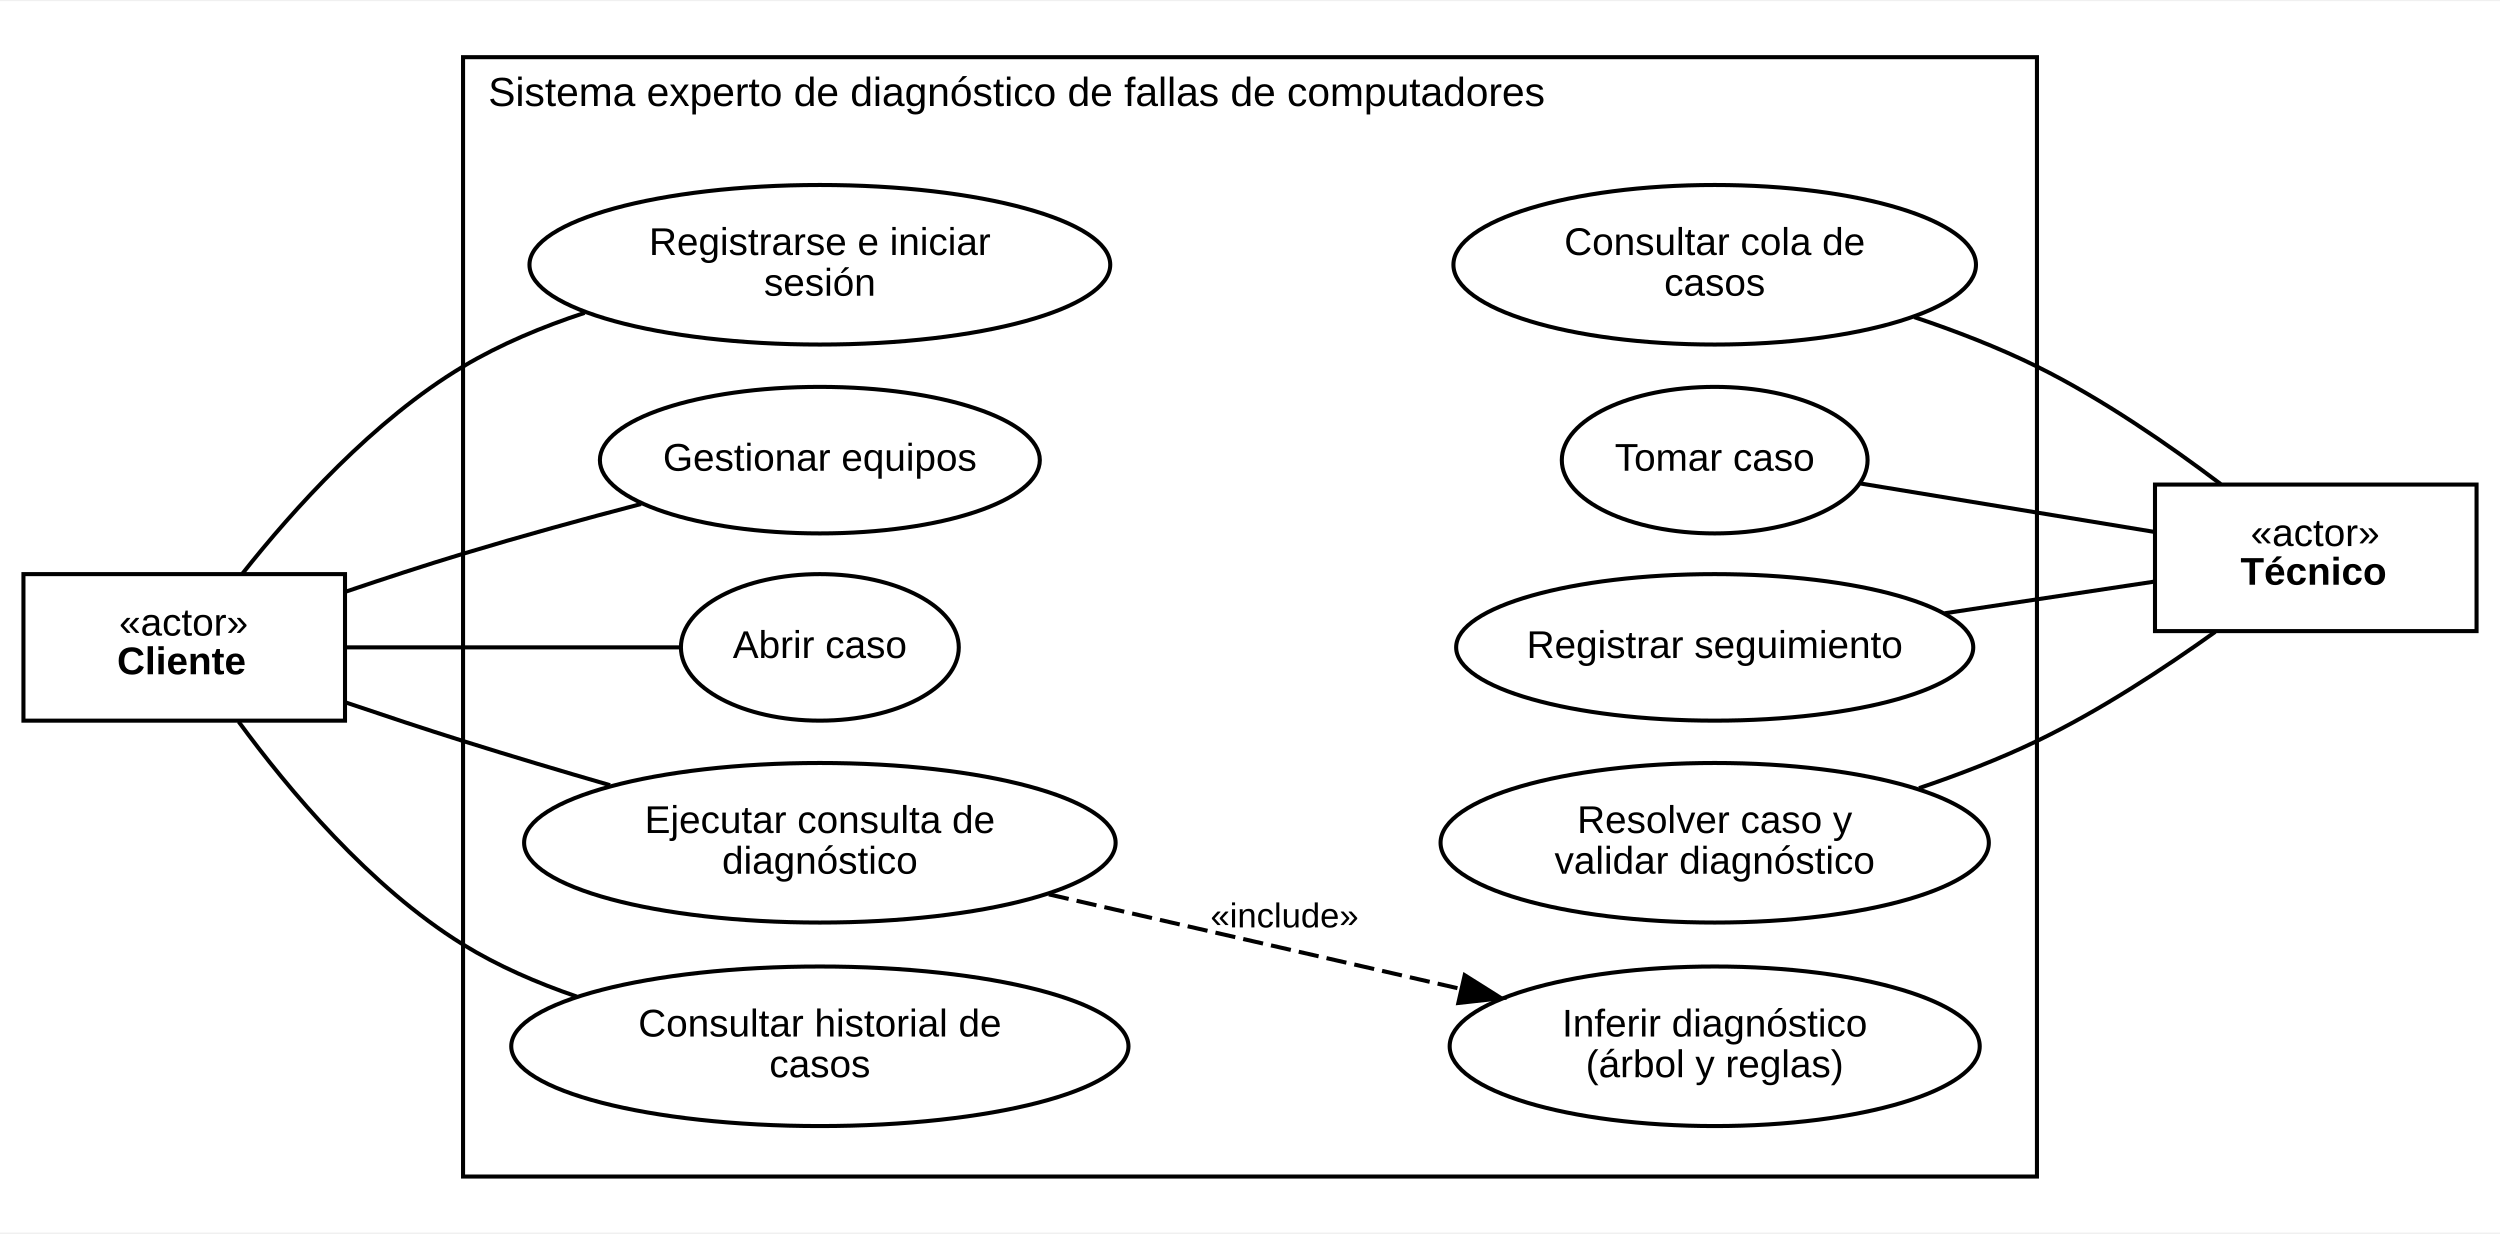
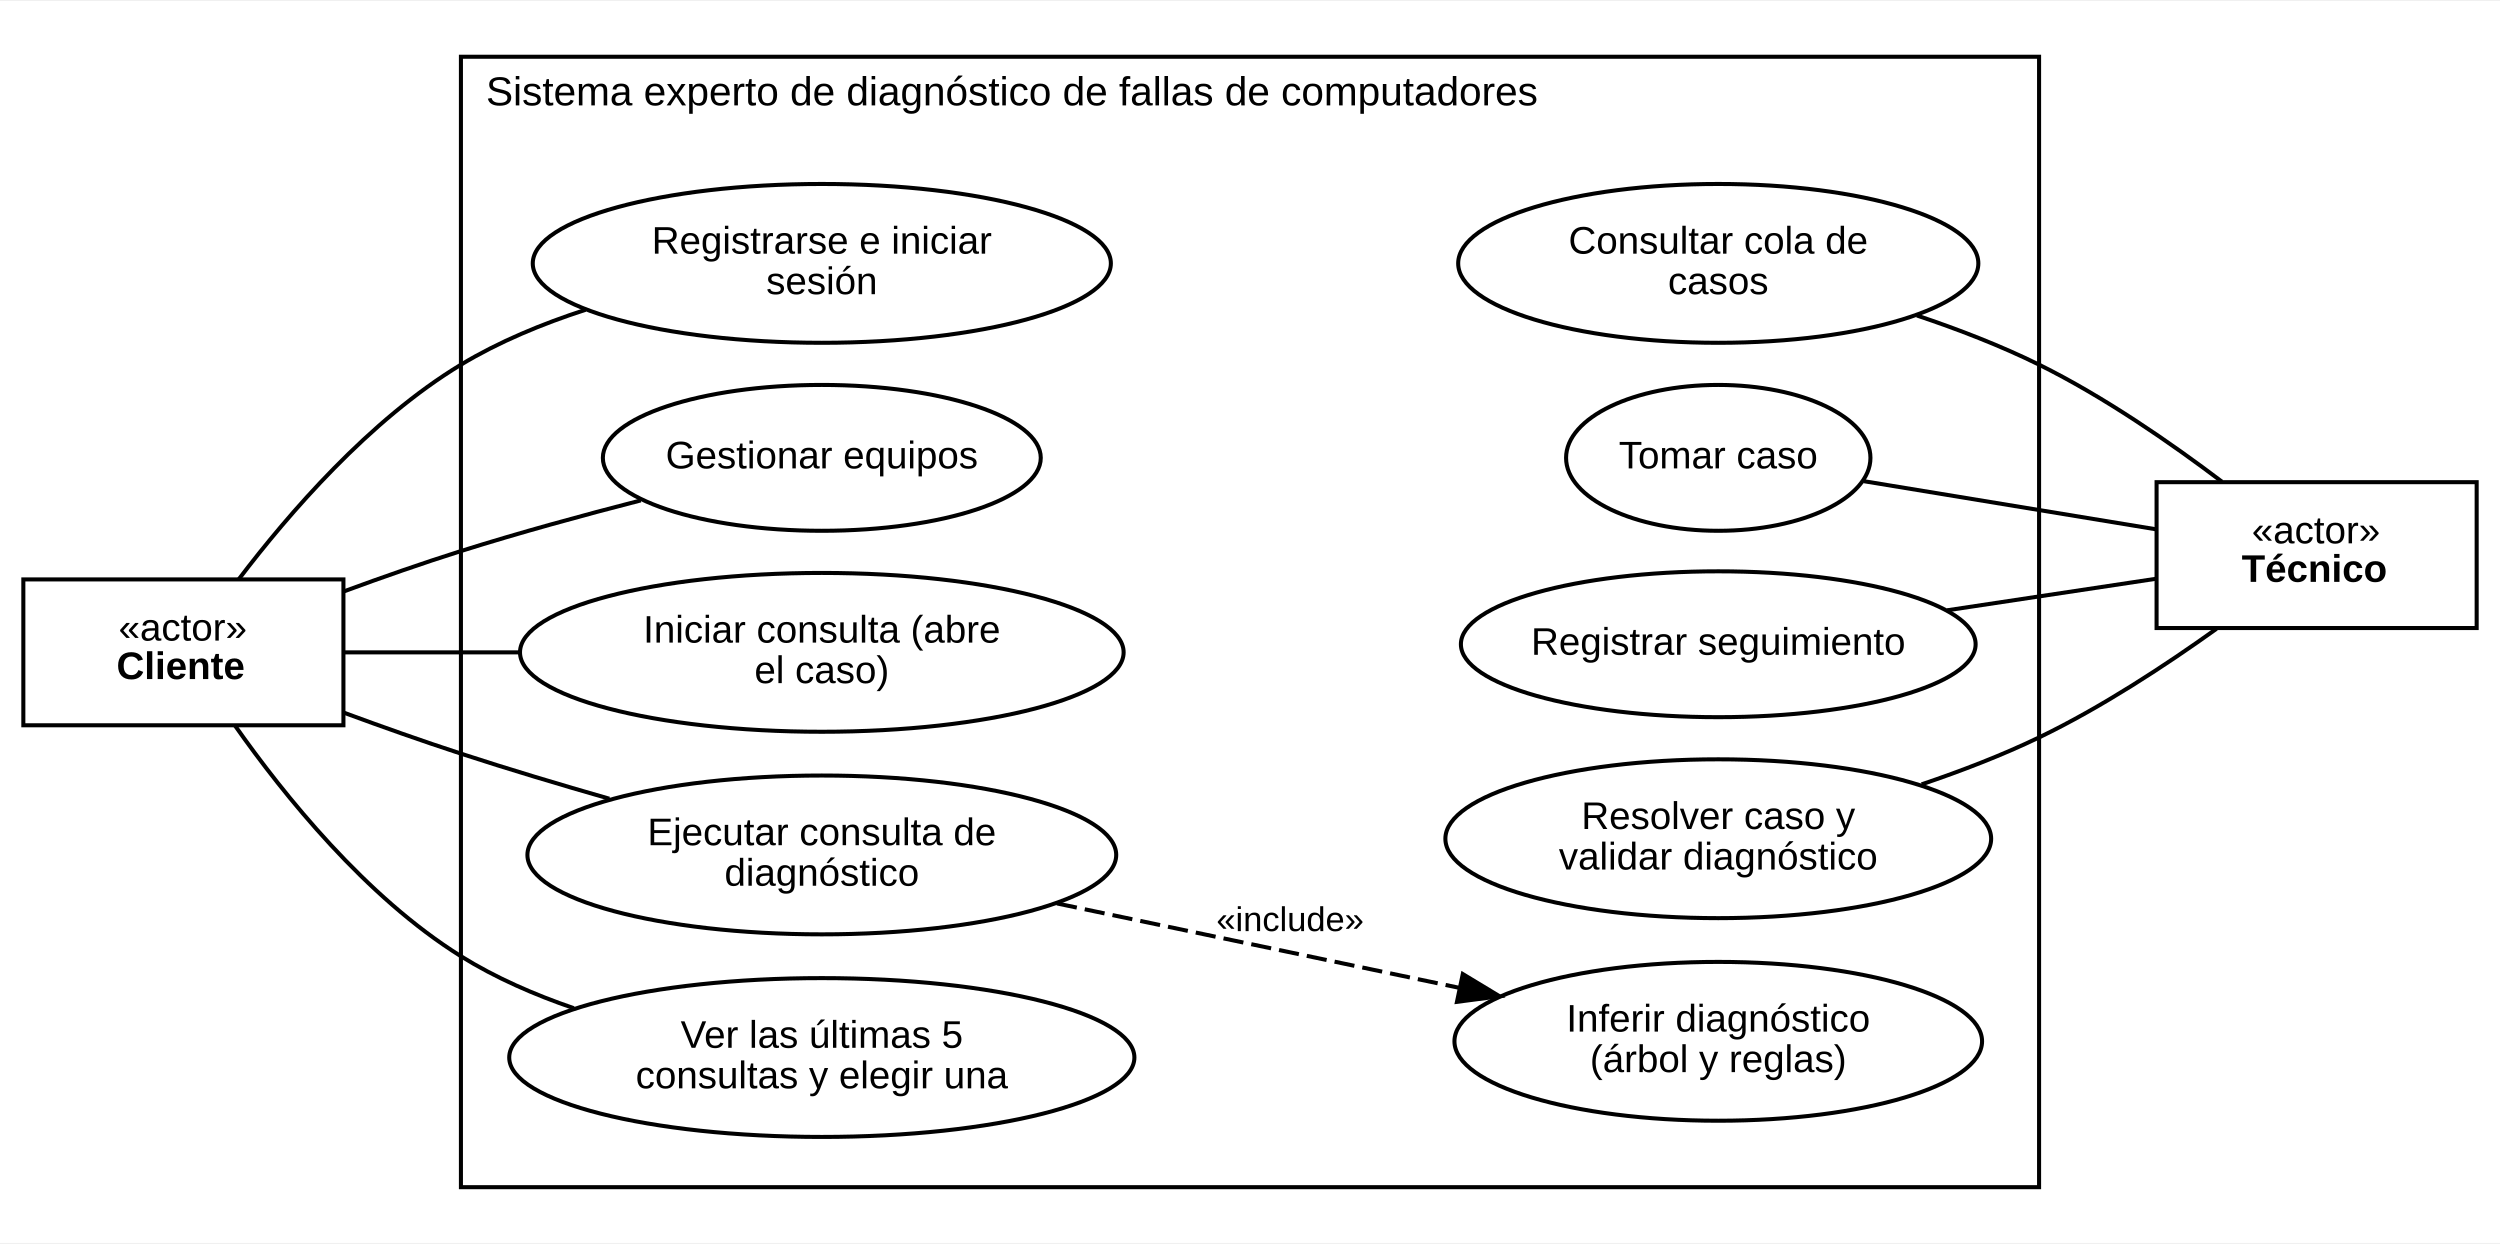
- <svg xmlns="http://www.w3.org/2000/svg" width="614pt" height="303pt" viewBox="0.00 0.00 614.19 302.52">
-   <g id="graph0" class="graph" transform="scale(1 1) rotate(0) translate(5.76 296.76)">
-     <polygon fill="white" stroke="transparent" points="-5.76,5.76 -5.76,-296.76 608.43,-296.76 608.43,5.76 -5.76,5.76" />
+ <svg xmlns="http://www.w3.org/2000/svg" width="617pt" height="307pt" viewBox="0.00 0.00 617.02 306.52">
+   <g id="graph0" class="graph" transform="scale(1 1) rotate(0) translate(5.76 300.76)">
+     <polygon fill="white" stroke="transparent" points="-5.76,5.76 -5.76,-300.76 611.26,-300.76 611.26,5.76 -5.76,5.76" />
    <g id="clust1" class="cluster">
-       <polygon fill="white" stroke="black" points="108,-8 108,-283 494.67,-283 494.67,-8 108,-8" />
-       <text text-anchor="middle" x="244" y="-271" font-family="Arial" font-size="10.00">Sistema experto de diagnóstico de fallas de computadores</text>
+       <polygon fill="white" stroke="black" points="108,-8 108,-287 497.5,-287 497.5,-8 108,-8" />
+       <text text-anchor="middle" x="244" y="-275" font-family="Arial" font-size="10.00">Sistema experto de diagnóstico de fallas de computadores</text>
    </g>
    <g id="node1" class="node">
-       <polygon fill="none" stroke="black" points="79,-156 0,-156 0,-120 79,-120 79,-156" />
-       <text text-anchor="start" x="23.5" y="-140.9" font-family="Arial" font-size="9.50">«actor»</text>
-       <text text-anchor="start" x="23" y="-131.4" font-family="Arial" font-weight="bold" font-size="9.50">Cliente</text>
+       <polygon fill="none" stroke="black" points="79,-158 0,-158 0,-122 79,-122 79,-158" />
+       <text text-anchor="start" x="23.5" y="-142.9" font-family="Arial" font-size="9.50">«actor»</text>
+       <text text-anchor="start" x="23" y="-133.4" font-family="Arial" font-weight="bold" font-size="9.50">Cliente</text>
    </g>
    <g id="node3" class="node">
-       <ellipse fill="none" stroke="black" cx="195.66" cy="-232" rx="71.34" ry="19.6" />
-       <text text-anchor="middle" x="195.66" y="-234.4" font-family="Arial" font-size="9.50">Registrarse e iniciar</text>
-       <text text-anchor="middle" x="195.66" y="-224.4" font-family="Arial" font-size="9.50">sesión</text>
+       <ellipse fill="none" stroke="black" cx="197.07" cy="-236" rx="71.34" ry="19.6" />
+       <text text-anchor="middle" x="197.07" y="-238.4" font-family="Arial" font-size="9.50">Registrarse e iniciar</text>
+       <text text-anchor="middle" x="197.07" y="-228.4" font-family="Arial" font-size="9.50">sesión</text>
    </g>
    <g id="edge1" class="edge">
-       <path fill="none" stroke="black" d="M53.8,-156.13C66.18,-171.77 85.99,-193.85 108,-207 117.14,-212.46 127.54,-216.79 137.88,-220.19" />
+       <path fill="none" stroke="black" d="M53.19,-158.07C65.45,-174.21 85.44,-197.36 108,-211 117.39,-216.67 128.11,-221.1 138.77,-224.55" />
    </g>
    <g id="node4" class="node">
-       <ellipse fill="none" stroke="black" cx="195.66" cy="-184" rx="54.04" ry="18" />
-       <text text-anchor="middle" x="195.66" y="-181.4" font-family="Arial" font-size="9.50">Gestionar equipos</text>
+       <ellipse fill="none" stroke="black" cx="197.07" cy="-188" rx="54.04" ry="18" />
+       <text text-anchor="middle" x="197.07" y="-185.4" font-family="Arial" font-size="9.50">Gestionar equipos</text>
    </g>
    <g id="edge2" class="edge">
-       <path fill="none" stroke="black" d="M79.26,-151.72C88.63,-154.89 98.64,-158.17 108,-161 122.15,-165.28 137.74,-169.56 151.74,-173.23" />
+       <path fill="none" stroke="black" d="M79.18,-155.07C88.55,-158.52 98.58,-162.03 108,-165 122.32,-169.51 138.14,-173.84 152.38,-177.5" />
    </g>
    <g id="node5" class="node">
-       <ellipse fill="none" stroke="black" cx="195.66" cy="-138" rx="34.13" ry="18" />
-       <text text-anchor="middle" x="195.66" y="-135.4" font-family="Arial" font-size="9.50">Abrir caso</text>
+       <ellipse fill="none" stroke="black" cx="197.07" cy="-140" rx="74.49" ry="19.6" />
+       <text text-anchor="middle" x="197.07" y="-142.4" font-family="Arial" font-size="9.50">Iniciar consulta (abre</text>
+       <text text-anchor="middle" x="197.07" y="-132.4" font-family="Arial" font-size="9.50">el caso)</text>
    </g>
    <g id="edge3" class="edge">
-       <path fill="none" stroke="black" d="M79,-138C104.33,-138 137.15,-138 161.35,-138" />
+       <path fill="none" stroke="black" d="M79.36,-140C92.5,-140 107.63,-140 122.56,-140" />
    </g>
    <g id="node6" class="node">
-       <ellipse fill="none" stroke="black" cx="195.66" cy="-90" rx="72.66" ry="19.6" />
-       <text text-anchor="middle" x="195.66" y="-92.4" font-family="Arial" font-size="9.50">Ejecutar consulta de</text>
-       <text text-anchor="middle" x="195.66" y="-82.4" font-family="Arial" font-size="9.50">diagnóstico</text>
+       <ellipse fill="none" stroke="black" cx="197.07" cy="-90" rx="72.66" ry="19.6" />
+       <text text-anchor="middle" x="197.07" y="-92.4" font-family="Arial" font-size="9.50">Ejecutar consulta de</text>
+       <text text-anchor="middle" x="197.07" y="-82.4" font-family="Arial" font-size="9.50">diagnóstico</text>
    </g>
    <g id="edge4" class="edge">
-       <path fill="none" stroke="black" d="M79.3,-124.43C88.67,-121.25 98.67,-117.93 108,-115 119.65,-111.34 132.25,-107.58 144.13,-104.14" />
+       <path fill="none" stroke="black" d="M79.22,-125.07C88.59,-121.62 98.62,-118.06 108,-115 119.79,-111.15 132.57,-107.33 144.64,-103.87" />
    </g>
    <g id="node7" class="node">
-       <ellipse fill="none" stroke="black" cx="195.66" cy="-40" rx="75.82" ry="19.6" />
-       <text text-anchor="middle" x="195.66" y="-42.4" font-family="Arial" font-size="9.50">Consultar historial de</text>
-       <text text-anchor="middle" x="195.66" y="-32.4" font-family="Arial" font-size="9.50">casos</text>
+       <ellipse fill="none" stroke="black" cx="197.07" cy="-40" rx="77.15" ry="19.6" />
+       <text text-anchor="middle" x="197.07" y="-42.4" font-family="Arial" font-size="9.50">Ver las últimas 5</text>
+       <text text-anchor="middle" x="197.07" y="-32.4" font-family="Arial" font-size="9.50">consultas y elegir una</text>
    </g>
    <g id="edge5" class="edge">
-       <path fill="none" stroke="black" d="M52.86,-119.76C65.03,-103.15 85.08,-79.14 108,-65 116.53,-59.74 126.21,-55.55 135.93,-52.22" />
+       <path fill="none" stroke="black" d="M52.27,-121.88C64.3,-104.78 84.51,-79.64 108,-65 116.5,-59.7 126.15,-55.5 135.87,-52.17" />
    </g>
    <g id="node2" class="node">
-       <polygon fill="none" stroke="black" points="602.67,-178 523.67,-178 523.67,-142 602.67,-142 602.67,-178" />
-       <text text-anchor="start" x="547.17" y="-162.9" font-family="Arial" font-size="9.50">«actor»</text>
-       <text text-anchor="start" x="544.67" y="-153.4" font-family="Arial" font-weight="bold" font-size="9.50">Técnico</text>
+       <polygon fill="none" stroke="black" points="605.5,-182 526.5,-182 526.5,-146 605.5,-146 605.5,-182" />
+       <text text-anchor="start" x="550" y="-166.9" font-family="Arial" font-size="9.50">«actor»</text>
+       <text text-anchor="start" x="547.5" y="-157.4" font-family="Arial" font-weight="bold" font-size="9.50">Técnico</text>
    </g>
    <g id="node8" class="node">
-       <ellipse fill="none" stroke="black" cx="415.5" cy="-232" rx="64.19" ry="19.6" />
-       <text text-anchor="middle" x="415.5" y="-234.4" font-family="Arial" font-size="9.50">Consultar cola de</text>
-       <text text-anchor="middle" x="415.5" y="-224.4" font-family="Arial" font-size="9.50">casos</text>
+       <ellipse fill="none" stroke="black" cx="418.32" cy="-236" rx="64.19" ry="19.6" />
+       <text text-anchor="middle" x="418.32" y="-238.4" font-family="Arial" font-size="9.50">Consultar cola de</text>
+       <text text-anchor="middle" x="418.32" y="-228.4" font-family="Arial" font-size="9.50">casos</text>
    </g>
    <g id="node9" class="node">
-       <ellipse fill="none" stroke="black" cx="415.5" cy="-184" rx="37.56" ry="18" />
-       <text text-anchor="middle" x="415.5" y="-181.4" font-family="Arial" font-size="9.50">Tomar caso</text>
+       <ellipse fill="none" stroke="black" cx="418.32" cy="-188" rx="37.56" ry="18" />
+       <text text-anchor="middle" x="418.32" y="-185.4" font-family="Arial" font-size="9.50">Tomar caso</text>
    </g>
    <g id="node10" class="node">
-       <ellipse fill="none" stroke="black" cx="415.5" cy="-138" rx="63.52" ry="18" />
-       <text text-anchor="middle" x="415.5" y="-135.4" font-family="Arial" font-size="9.50">Registrar seguimiento</text>
+       <ellipse fill="none" stroke="black" cx="418.32" cy="-142" rx="63.52" ry="18" />
+       <text text-anchor="middle" x="418.32" y="-139.4" font-family="Arial" font-size="9.50">Registrar seguimiento</text>
    </g>
    <g id="node11" class="node">
-       <ellipse fill="none" stroke="black" cx="415.5" cy="-90" rx="67.35" ry="19.6" />
-       <text text-anchor="middle" x="415.5" y="-92.4" font-family="Arial" font-size="9.50">Resolver caso y</text>
-       <text text-anchor="middle" x="415.5" y="-82.4" font-family="Arial" font-size="9.50">validar diagnóstico</text>
+       <ellipse fill="none" stroke="black" cx="418.32" cy="-94" rx="67.35" ry="19.6" />
+       <text text-anchor="middle" x="418.32" y="-96.4" font-family="Arial" font-size="9.50">Resolver caso y</text>
+       <text text-anchor="middle" x="418.32" y="-86.4" font-family="Arial" font-size="9.50">validar diagnóstico</text>
    </g>
    <g id="node12" class="node">
-       <ellipse fill="none" stroke="black" cx="415.5" cy="-40" rx="65.11" ry="19.6" />
-       <text text-anchor="middle" x="415.5" y="-42.4" font-family="Arial" font-size="9.50">Inferir diagnóstico</text>
-       <text text-anchor="middle" x="415.5" y="-32.4" font-family="Arial" font-size="9.50">(árbol y reglas)</text>
+       <ellipse fill="none" stroke="black" cx="418.32" cy="-44" rx="65.11" ry="19.6" />
+       <text text-anchor="middle" x="418.32" y="-46.4" font-family="Arial" font-size="9.50">Inferir diagnóstico</text>
+       <text text-anchor="middle" x="418.32" y="-36.4" font-family="Arial" font-size="9.50">(árbol y reglas)</text>
    </g>
    <g id="edge10" class="edge">
-       <path fill="none" stroke="black" stroke-dasharray="5,2" d="M251.91,-77.32C282.73,-70.24 321.2,-61.41 352.98,-54.12" />
-       <polygon fill="black" stroke="black" points="354.08,-57.46 363.05,-51.81 352.52,-50.64 354.08,-57.46" />
-       <text text-anchor="middle" x="309.82" y="-69.2" font-family="Arial" font-size="8.50">«include»</text>
+       <path fill="none" stroke="black" stroke-dasharray="5,2" d="M255.11,-78.03C285.56,-71.64 323.11,-63.77 354.41,-57.2" />
+       <polygon fill="black" stroke="black" points="355.27,-60.6 364.34,-55.12 353.83,-53.74 355.27,-60.6" />
+       <text text-anchor="middle" x="312.65" y="-71.2" font-family="Arial" font-size="8.50">«include»</text>
    </g>
    <g id="edge6" class="edge">
-       <path fill="none" stroke="black" d="M464.52,-219.14C474.7,-215.73 485.22,-211.67 494.67,-207 510.67,-199.09 527.14,-187.7 539.81,-178.12" />
+       <path fill="none" stroke="black" d="M467.35,-223.14C477.53,-219.73 488.05,-215.67 497.5,-211 513.5,-203.09 529.97,-191.7 542.63,-182.12" />
    </g>
    <g id="edge7" class="edge">
-       <path fill="none" stroke="black" d="M451.39,-178.25C473.11,-174.67 501.07,-170.07 523.46,-166.38" />
+       <path fill="none" stroke="black" d="M454.22,-182.25C475.93,-178.67 503.89,-174.07 526.29,-170.38" />
    </g>
    <g id="edge8" class="edge">
-       <path fill="none" stroke="black" d="M471.99,-146.38C489.19,-148.98 507.77,-151.78 523.57,-154.17" />
+       <path fill="none" stroke="black" d="M474.81,-150.38C492.02,-152.98 510.6,-155.78 526.4,-158.17" />
    </g>
    <g id="edge9" class="edge">
-       <path fill="none" stroke="black" d="M465.69,-103.42C475.48,-106.73 485.56,-110.61 494.67,-115 510.03,-122.39 525.95,-132.85 538.47,-141.82" />
+       <path fill="none" stroke="black" d="M468.51,-107.42C478.31,-110.73 488.38,-114.61 497.5,-119 512.85,-126.39 528.77,-136.85 541.29,-145.82" />
    </g>
  </g>
</svg>
